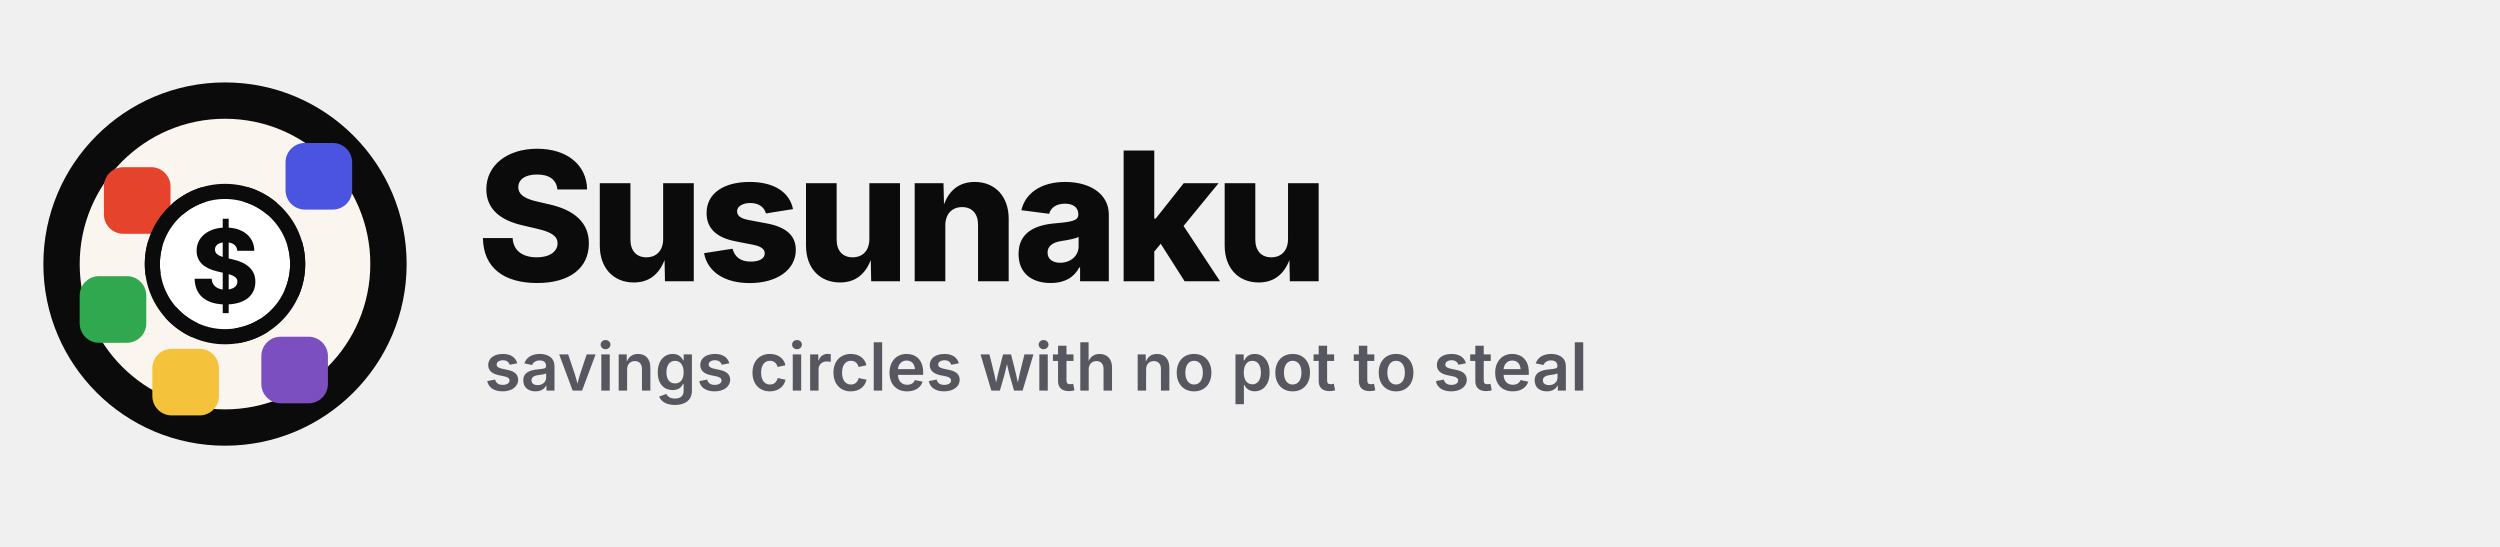
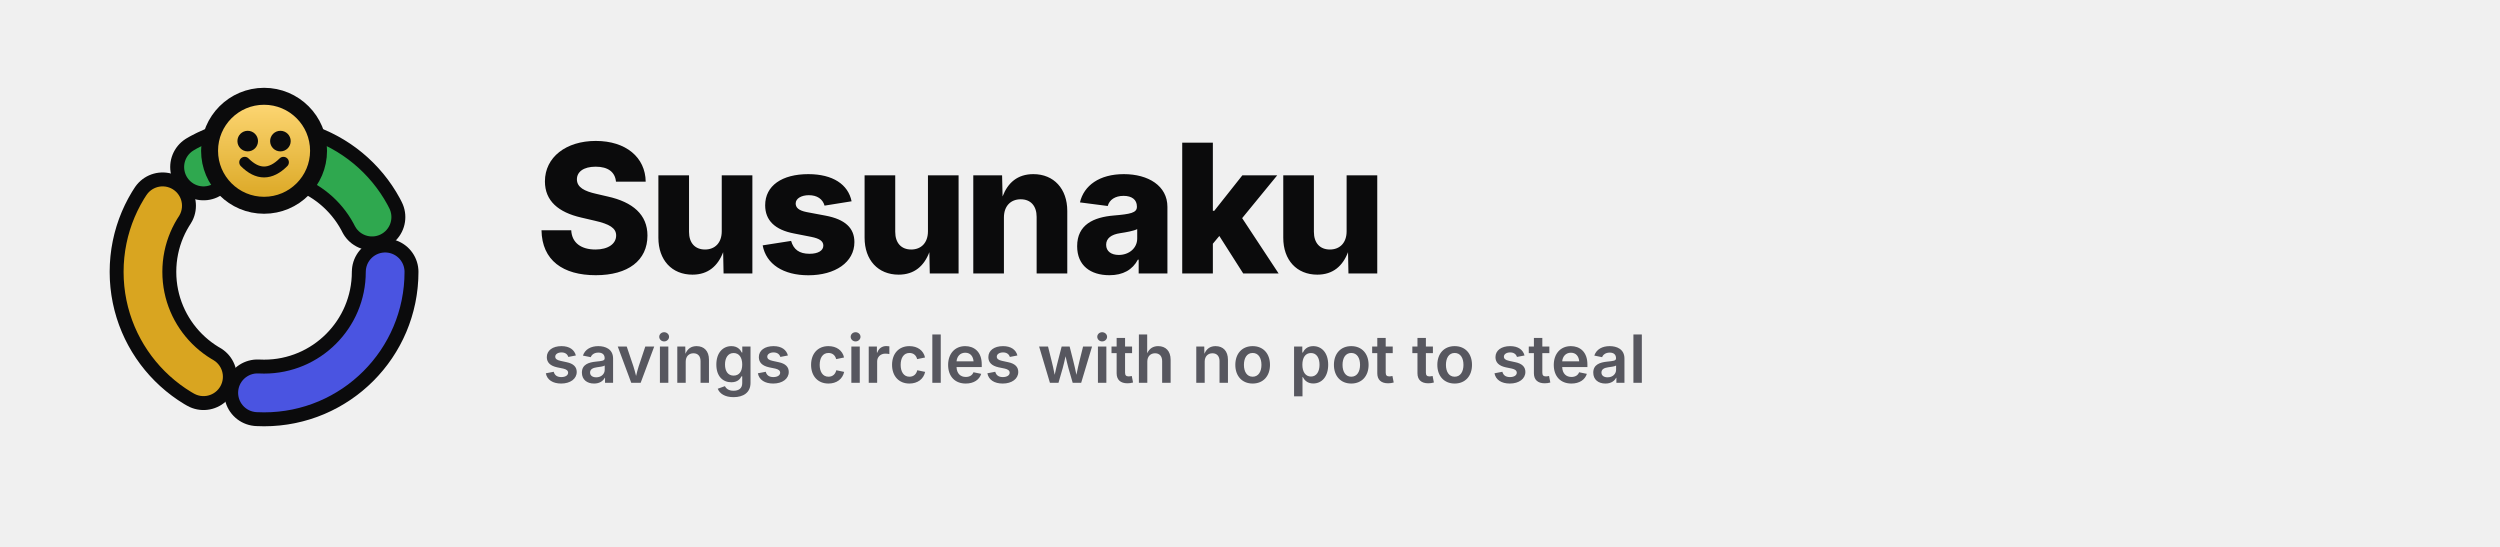
- <svg xmlns="http://www.w3.org/2000/svg" width="640" height="140" viewBox="0 0 640 140" role="img" aria-label="Susunaku">
-   <rect width="640" height="140" fill="none" />
-   <g transform="translate(8 18) scale(1.55)">
-     <circle cx="32" cy="32" r="30" fill="#0B0B0C" />
-     <circle cx="32" cy="32" r="24" fill="#FAF6EF" />
-     <rect x="42" y="12" width="11" height="11" rx="3.2" fill="#4A54E1" />
-     <rect x="12" y="16" width="11" height="11" rx="3.2" fill="#E5432C" />
-     <rect x="8" y="34" width="11" height="11" rx="3.2" fill="#2FA84F" />
-     <rect x="20" y="46" width="11" height="11" rx="3.2" fill="#F5C33B" />
-     <rect x="38" y="44" width="11" height="11" rx="3.2" fill="#7B4FBF" />
-     <circle cx="32" cy="32" r="12" fill="#FFFFFF" stroke="#0B0B0C" stroke-width="2.5" />
-     <circle cx="32" cy="32" r="12" fill="none" stroke="#0B0B0C" stroke-width="2.5" stroke-dasharray="5 7" />
-     <text x="32" y="38.5" text-anchor="middle" font-family="Inter, Helvetica, Arial, sans-serif" font-weight="800" font-size="17" fill="#0B0B0C">$</text>
+ <svg xmlns="http://www.w3.org/2000/svg" width="640" height="140" viewBox="0 0 640 140" role="img" aria-label="Susunaku — savings circles with no pot to steal">
+   <defs>
+     <linearGradient id="susuCoinFace" x1="0" y1="0" x2="0" y2="1">
+       <stop offset="0%" stop-color="#FFD978" />
+       <stop offset="100%" stop-color="#D9A520" />
+     </linearGradient>
+   </defs>
+   <g transform="translate(18 20) scale(1.55)">
+     <g fill="none" stroke-linecap="round">
+       <circle cx="32" cy="32" r="20" stroke="#0B0B0C" stroke-width="11" stroke-dasharray="32.5 93.164" />
+       <circle cx="32" cy="32" r="20" stroke="#4A54E1" stroke-width="6.4" stroke-dasharray="32.5 93.164" />
+       <circle cx="32" cy="32" r="20" stroke="#0B0B0C" stroke-width="11" stroke-dasharray="32.5 93.164" stroke-dashoffset="-41.888" />
+       <circle cx="32" cy="32" r="20" stroke="#D9A520" stroke-width="6.4" stroke-dasharray="32.5 93.164" stroke-dashoffset="-41.888" />
+       <circle cx="32" cy="32" r="20" stroke="#0B0B0C" stroke-width="11" stroke-dasharray="32.5 93.164" stroke-dashoffset="-83.776" />
+       <circle cx="32" cy="32" r="20" stroke="#2FA84F" stroke-width="6.4" stroke-dasharray="32.5 93.164" stroke-dashoffset="-83.776" />
+     </g>
+     <circle cx="32" cy="12" r="9" fill="url(#susuCoinFace)" stroke="#0B0B0C" stroke-width="2.8" />
+     <circle cx="29.3" cy="10.4" r="1.7" fill="#0B0B0C" />
+     <circle cx="34.7" cy="10.4" r="1.7" fill="#0B0B0C" />
+     <path d="M28.8 13.9 Q32 17.1 35.2 13.9" fill="none" stroke="#0B0B0C" stroke-width="1.8" stroke-linecap="round" />
  </g>
-   <text x="122" y="72" font-family="Inter, Helvetica, Arial, sans-serif" font-weight="800" font-size="46" letter-spacing="-1.4" fill="#0B0B0C">Susunaku</text>
-   <text x="124" y="100" font-family="Inter, Helvetica, Arial, sans-serif" font-weight="600" font-size="17" fill="#57575F">savings circles with no pot to steal</text>
+   <text x="137" y="70" font-family="Inter, Helvetica, Arial, sans-serif" font-weight="800" font-size="46" letter-spacing="-1.4" fill="#0B0B0C">Susunaku</text>
+   <text x="139" y="98" font-family="Inter, Helvetica, Arial, sans-serif" font-weight="600" font-size="17" fill="#57575F">savings circles with no pot to steal</text>
</svg>
